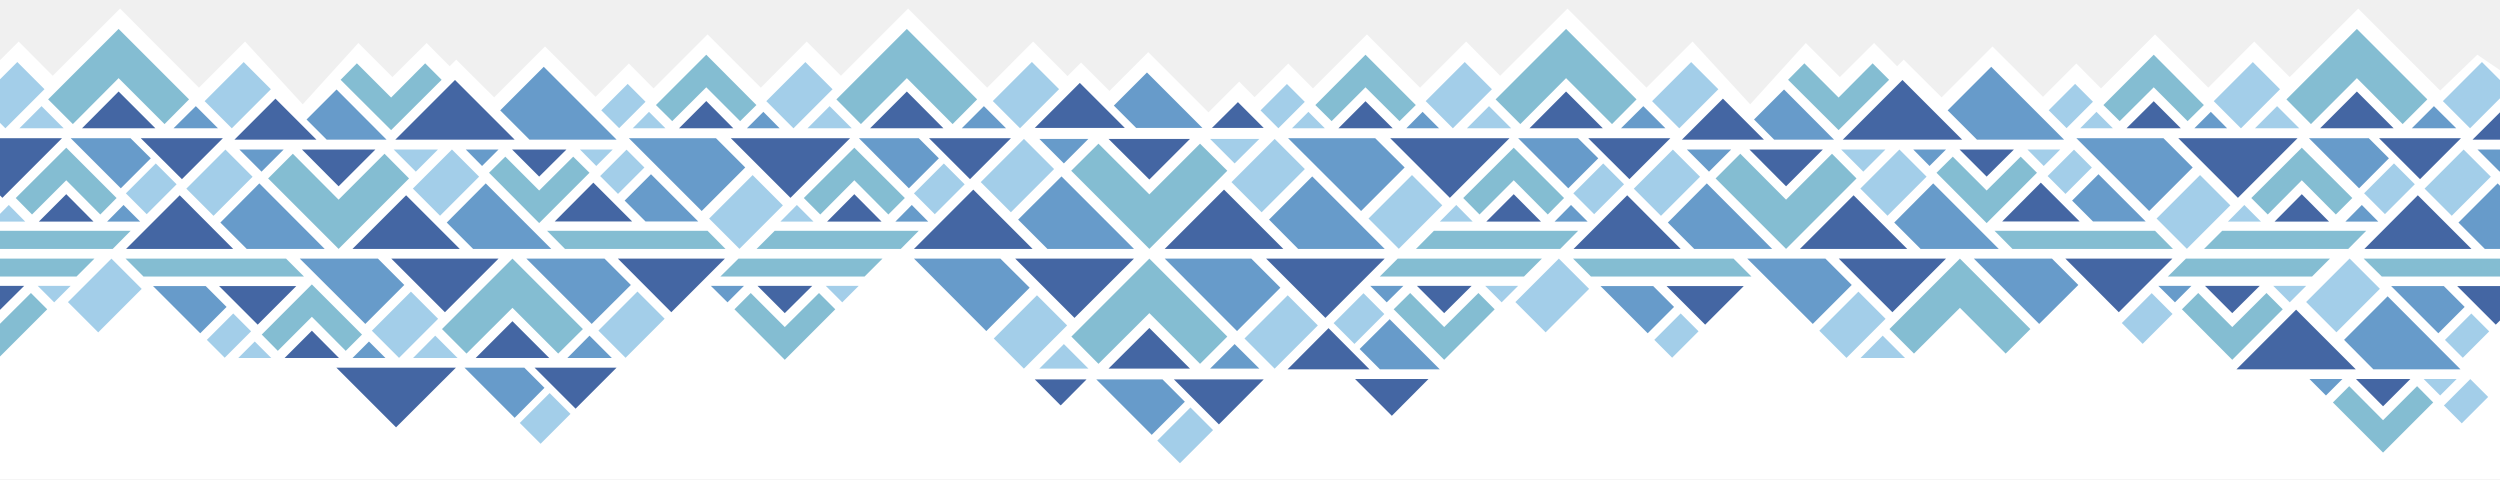
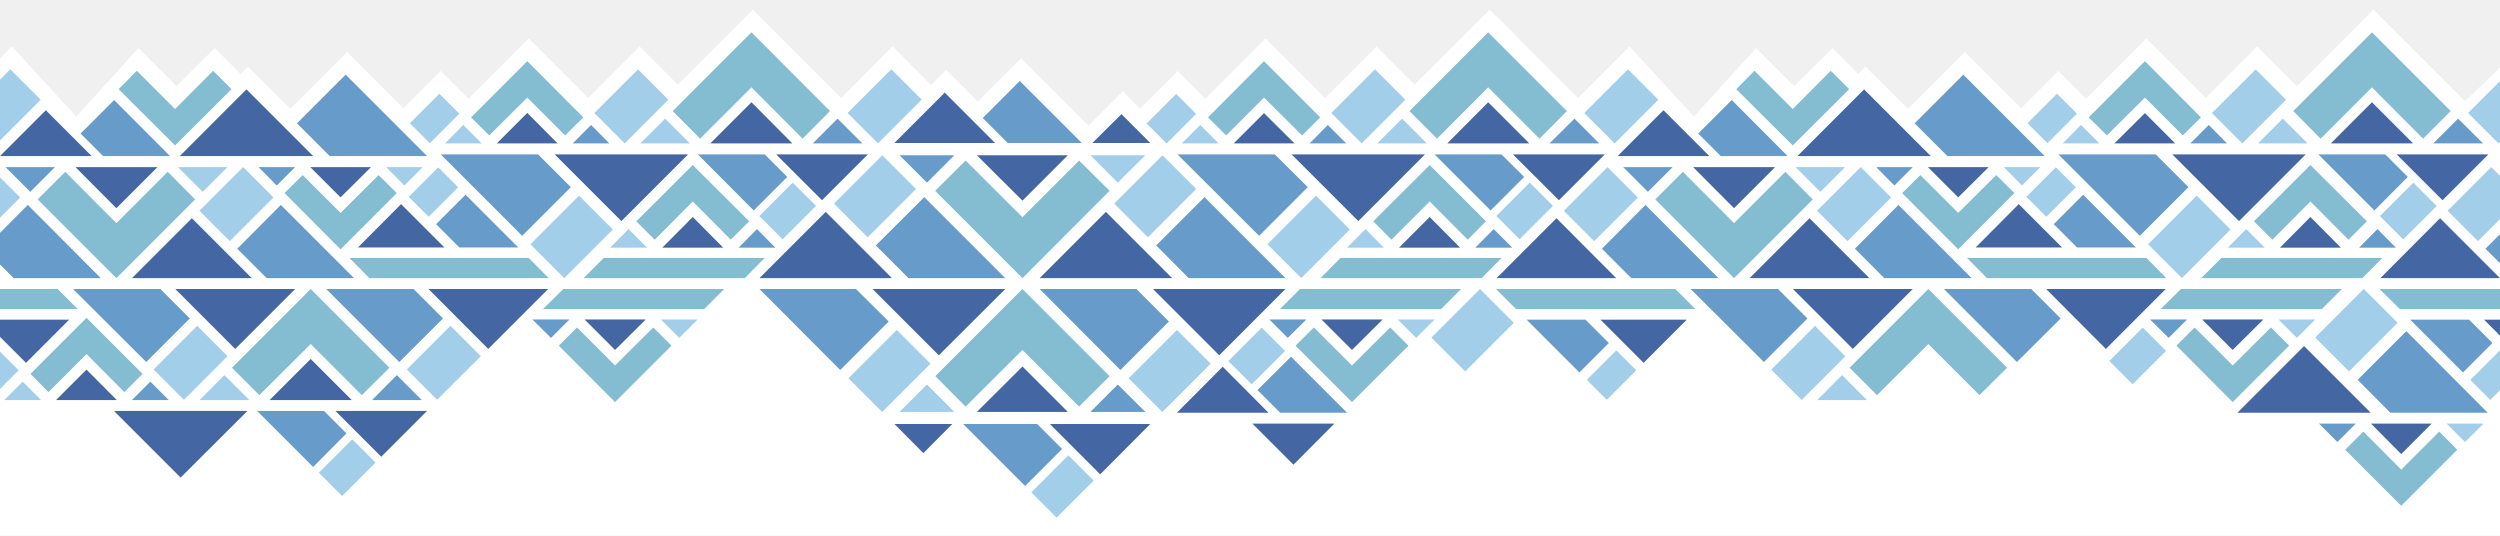
- <svg xmlns="http://www.w3.org/2000/svg" version="1.1" id="Camada_1" x="0px" y="0px" viewBox="0 0 1366 262" style="enable-background:new 0 0 1366 262;" xml:space="preserve">
+ <svg xmlns="http://www.w3.org/2000/svg" version="1.1" id="Camada_1" x="0px" y="0px" viewBox="0 0 1222.3 262" style="enable-background:new 0 0 1222.3 262;" xml:space="preserve">
  <style type="text/css">
- 	.st0{fill-rule:evenodd;clip-rule:evenodd;fill:#FFFFFF;}
- 	.st1{fill-rule:evenodd;clip-rule:evenodd;fill:#A3CEE9;}
- 	.st2{fill-rule:evenodd;clip-rule:evenodd;fill:#4466A3;}
- 	.st3{fill-rule:evenodd;clip-rule:evenodd;fill:#84BDD2;}
- 	.st4{fill-rule:evenodd;clip-rule:evenodd;fill:#679BCA;}
+ 	.st0{fill:#FFFFFF;}
+ 	.st1{fill:#A3CEE9;}
+ 	.st2{fill:#4466A3;}
+ 	.st3{fill:#84BDD2;}
+ 	.st4{fill:#679BCA;}
</style>
  <g>
    <g>
-       <polygon class="st0" points="-22.3,55.2 10.2,22.7 28.8,41.4 65.6,4.7 108.7,47.9 133.9,22.7 165.4,57 195.8,23.5 214.4,42.1     233.1,23.5 245.7,36.2 249.3,32.6 270,53.2 297.8,25.4 325.4,52.9 343.6,34.7 357.1,48.3 386.6,18.8 415.7,47.9 440.8,22.7     459.5,41.4 496.2,4.7 539.4,47.9 564.5,22.7 583.3,41.6 590.7,34.2 606.2,49.7 627.4,28.5 660.3,61.4 677.1,44.6 685.5,53.1     703.9,34.7 717.4,48.3 746.9,18.8 775.9,47.9 801.1,22.7 819.7,41.4 856.5,4.7 899.6,47.9 924.8,22.7 956.3,57 986.7,23.5     1005.3,42.1 1024,23.5 1036.6,36.2 1040.2,32.6 1060.9,53.2 1088.7,25.4 1116.3,52.9 1134.5,34.7 1148,48.3 1177.5,18.8     1206.6,47.9 1231.7,22.7 1251.1,42.1 1288.5,4.7 1333.3,49.5 1353.6,29.9 1425,78.5 1425,261.9 -36.3,261.9 -36.3,71.1   " />
+       <polygon class="st0" points="-150.4,55.2 -117.9,22.7 -99.3,41.4 -62.5,4.7 -19.4,47.9 5.8,22.7 37.3,57 67.7,23.5 86.3,42.1     105,23.5 117.6,36.2 121.2,32.6 141.9,53.2 169.7,25.4 197.3,52.9 215.5,34.7 229,48.3 258.5,18.8 287.6,47.9 312.7,22.7     331.4,41.4 368.1,4.7 411.3,47.9 436.4,22.7 455.2,41.6 462.6,34.2 478.1,49.7 499.3,28.5 532.2,61.4 549,44.6 557.4,53.1     575.8,34.7 589.3,48.3 618.8,18.8 647.8,47.9 673,22.7 691.6,41.4 728.4,4.7 771.5,47.9 796.7,22.7 828.2,57 858.6,23.5     877.2,42.1 895.9,23.5 908.5,36.2 912.1,32.6 932.8,53.2 960.6,25.4 988.2,52.9 1006.4,34.7 1019.9,48.3 1049.4,18.8 1078.5,47.9     1103.6,22.7 1123,42.1 1160.4,4.7 1205.2,49.5 1225.5,29.9 1296.9,78.5 1296.9,261.9 -164.4,261.9 -164.4,71.1   " />
    </g>
    <g id="Group_1_">
-       <polygon class="st1" points="688.1,75.9 674.6,89.3 661.2,75.9   " />
-       <rect x="676.2" y="84.3" transform="matrix(0.7071 -0.7071 0.7071 0.7071 135.123 518.052)" class="st1" width="33.4" height="23.3" />
-       <rect x="539.2" y="84.3" transform="matrix(0.7071 -0.7071 0.7071 0.7071 94.9923 421.1659)" class="st1" width="33.4" height="23.3" />
-       <polygon class="st1" points="567.9,201.4 581.3,188 594.7,201.4   " />
-       <rect x="546.3" y="169.7" transform="matrix(0.7071 -0.7071 0.7071 0.7071 36.7 451.2452)" class="st1" width="33.4" height="23.3" />
-       <rect x="683.3" y="169.7" transform="matrix(0.7071 -0.7071 0.7071 0.7071 76.8263 548.1245)" class="st1" width="33.4" height="23.3" />
-       <rect x="634.8" y="229.1" transform="matrix(0.7071 -0.7071 0.7071 0.7071 21.4779 527.6093)" class="st1" width="25.6" height="17.5" />
-       <polygon class="st2" points="628,98.1 650.2,75.9 605.7,75.9   " />
-       <polygon class="st2" points="701.2,136 668.8,103.6 636.4,136   " />
-       <polygon class="st2" points="564.2,136 531.8,103.6 499.4,136   " />
-       <polygon class="st2" points="676.4,55.8 662.2,69.9 690.5,69.9 676.9,56.3   " />
-       <polygon class="st2" points="614.6,69.9 590,45.3 565.4,69.9   " />
-       <polygon class="st2" points="628,179.2 605.7,201.4 650.2,201.4   " />
-       <polygon class="st2" points="554.7,141.3 587.1,173.7 619.6,141.3   " />
-       <polygon class="st2" points="691.8,141.3 724.2,173.7 756.6,141.3   " />
-       <polygon class="st2" points="579.6,221.5 593.7,207.3 565.4,207.3 579,221   " />
-       <polygon class="st2" points="641.4,207.3 666,231.9 690.5,207.3   " />
-       <polygon class="st3" points="585.3,93.3 628,136 670.6,93.3 655.7,78.5 628,106.2 600.2,78.5   " />
-       <polygon class="st3" points="670.6,183.9 628,141.3 585.4,183.9 600.2,198.8 628,171.1 655.7,198.8   " />
-       <polygon class="st4" points="567.9,75.9 581.3,89.3 594.7,75.9   " />
-       <polygon class="st4" points="717,96.4 693.4,120 709.3,136 756.6,136   " />
-       <polygon class="st4" points="619.6,136 580,96.4 556.3,120 572.3,136   " />
-       <polygon class="st4" points="657,69.9 626.7,39.6 608.6,57.7 620.8,69.9   " />
-       <polygon class="st4" points="688.1,201.4 674.6,188 661.2,201.4   " />
-       <polygon class="st4" points="538.9,180.9 562.6,157.2 546.6,141.3 499.4,141.3   " />
-       <polygon class="st4" points="636.4,141.3 675.9,180.9 699.6,157.2 683.7,141.3   " />
-       <polygon class="st4" points="599,207.3 629.3,237.6 647.4,219.5 635.2,207.3   " />
-       <polygon class="st3" points="894.2,54.3 855.7,15.8 817.2,54.3 830.7,67.8 855.7,42.7 880.8,67.8   " />
-       <polygon class="st3" points="773.6,57.4 746.1,29.9 718.7,57.4 727.6,66.2 746.1,47.7 764.7,66.2   " />
-       <polygon class="st3" points="783.5,126.1 862.3,126.1 852.5,136 773.7,136   " />
-       <polygon class="st3" points="854.6,108.2 827.1,80.7 799.5,108.2 808.4,117.2 827.1,98.5 845.7,117.2   " />
-       <polygon class="st3" points="937.4,97.5 975.9,136 1014.4,97.5 1001,84 975.9,109.1 950.9,84   " />
-       <polygon class="st3" points="1058.1,94.4 1085.5,121.9 1113,94.4 1104.1,85.6 1085.5,104.1 1067,85.6   " />
-       <polygon class="st3" points="1187.3,136 1099.6,136 1089.8,126.1 1177.5,126.1   " />
-       <polygon class="st3" points="977,43.6 1004.6,71.1 1032.2,43.6 1023.2,34.6 1004.6,53.3 985.9,34.6   " />
-       <polygon class="st3" points="1204.2,57.4 1176.8,29.9 1149.3,57.4 1158.2,66.2 1176.8,47.7 1195.3,66.2   " />
-       <polygon class="st3" points="1214.2,126.1 1292.9,126.1 1283.1,136 1204.3,136   " />
-       <polygon class="st3" points="1285.3,108.2 1257.7,80.7 1230.1,108.2 1239.1,117.2 1257.7,98.5 1276.3,117.2   " />
-       <polygon class="st4" points="910,70.1 897.9,58 885.7,70.1   " />
-       <polygon class="st4" points="786.3,70.1 777.3,61.1 768.4,70.1   " />
-       <polygon class="st4" points="703.8,75.5 743.7,115.3 767.5,91.5 751.4,75.5   " />
-       <polygon class="st4" points="829.5,75.5 856.9,102.9 873.3,86.5 862.2,75.5   " />
-       <polygon class="st4" points="867.5,121.1 858.4,112 849.4,121.1   " />
-       <polygon class="st4" points="921.7,81.7 933.8,93.8 945.9,81.7   " />
-       <polygon class="st4" points="1045.4,81.7 1054.3,90.7 1063.3,81.7   " />
-       <polygon class="st4" points="1092.1,136 1056.3,100.2 1035,121.6 1049.4,136   " />
-       <polygon class="st4" points="968.3,136 932.6,100.2 911.3,121.6 925.7,136   " />
-       <polygon class="st4" points="1172.4,121 1146.6,95.2 1132.2,109.6 1143.6,121   " />
-       <polygon class="st4" points="1127.8,76.3 1088,36.5 1064.2,60.3 1080.2,76.3   " />
-       <polygon class="st4" points="1002.1,76.3 974.8,48.9 958.4,65.3 969.4,76.3   " />
-       <polygon class="st4" points="1216.9,70.1 1208,61.1 1199,70.1   " />
-       <polygon class="st4" points="1134.5,75.5 1174.3,115.3 1198.1,91.5 1182.1,75.5   " />
-       <polygon class="st2" points="855.7,50 835.7,70.1 875.8,70.1   " />
-       <polygon class="st2" points="746.1,55.3 731.3,70.1 761,70.1   " />
-       <polygon class="st2" points="759.6,75.5 792.2,108.1 824.8,75.5   " />
-       <polygon class="st2" points="867.8,75.5 890.3,97.9 912.7,75.5   " />
-       <polygon class="st2" points="827.1,106.1 812.1,121.1 842,121.1   " />
-       <polygon class="st2" points="975.9,101.8 996,81.7 955.9,81.7   " />
-       <polygon class="st2" points="1085.5,96.5 1100.4,81.7 1070.7,81.7   " />
-       <polygon class="st2" points="1042.1,136 1012.8,106.7 983.5,136   " />
-       <polygon class="st2" points="918.3,136 889.1,106.7 859.8,136   " />
-       <polygon class="st2" points="1136.3,121 1115.1,99.8 1094,121   " />
-       <polygon class="st2" points="1072.1,76.3 1039.5,43.7 1006.9,76.3   " />
-       <polygon class="st2" points="963.8,76.3 941.4,53.9 919,76.3   " />
-       <polygon class="st2" points="1176.8,55.3 1161.9,70.1 1191.6,70.1   " />
-       <polygon class="st2" points="1190.2,75.5 1222.8,108.1 1255.4,75.5   " />
-       <polygon class="st2" points="1257.7,106.1 1242.8,121.1 1272.6,121.1   " />
-       <polygon class="st1" points="801.5,70.1 813.6,58 825.7,70.1   " />
-       <polygon class="st1" points="705.9,70.1 714.9,61.1 723.9,70.1   " />
-       <rect x="782" y="41.5" transform="matrix(0.7071 -0.7071 0.7071 0.7071 196.6927 578.855)" class="st1" width="30.2" height="21" />
-       <rect x="905.7" y="41.5" transform="matrix(0.7071 -0.7071 0.7071 0.7071 232.9355 666.3497)" class="st1" width="30.2" height="21" />
-       <rect x="690.6" y="51.1" transform="matrix(0.7071 -0.7071 0.7071 0.7071 164.2953 512.5124)" class="st1" width="20.4" height="13.8" />
-       <rect x="751.1" y="104.1" transform="matrix(0.7071 -0.7071 0.7071 0.7071 143.0408 576.8943)" class="st1" width="33.6" height="23.4" />
-       <rect x="862" y="95.1" transform="matrix(0.7071 -0.7071 0.7071 0.7071 182.8943 647.9202)" class="st1" width="23.1" height="16.1" />
-       <polygon class="st1" points="786.7,121.1 795.7,112 804.7,121.1   " />
-       <polygon class="st1" points="1030.2,81.7 1018.1,93.8 1006,81.7   " />
-       <polygon class="st1" points="1125.7,81.7 1116.7,90.7 1107.8,81.7   " />
-       <rect x="1019.5" y="89.3" transform="matrix(0.7071 -0.7071 0.7071 0.7071 232.4505 760.785)" class="st1" width="30.2" height="21" />
-       <rect x="895.7" y="89.3" transform="matrix(0.7071 -0.7071 0.7071 0.7071 196.2079 673.2904)" class="st1" width="30.2" height="21" />
-       <rect x="1120.7" y="87" transform="matrix(0.7071 -0.7071 0.7071 0.7071 264.848 827.1277)" class="st1" width="20.4" height="13.8" />
-       <polygon class="st1" points="1232.1,70.1 1244.2,58 1256.3,70.1   " />
-       <polygon class="st1" points="1136.6,70.1 1145.5,61.1 1154.5,70.1   " />
-       <rect x="1212.6" y="41.5" transform="matrix(0.7071 -0.7071 0.7071 0.7071 322.8223 883.3589)" class="st1" width="30.2" height="21" />
-       <rect x="1121.3" y="51.1" transform="matrix(0.7071 -0.7071 0.7071 0.7071 290.402 816.9909)" class="st1" width="20.4" height="13.8" />
-       <rect x="1181.7" y="104.1" transform="matrix(0.7071 -0.7071 0.7071 0.7071 269.1618 881.3895)" class="st1" width="33.6" height="23.4" />
-       <polygon class="st1" points="1217.3,121.1 1226.3,112 1235.4,121.1   " />
-       <polygon class="st3" points="472.4,151.1 393.6,151.1 403.5,141.3 482.2,141.3   " />
-       <polygon class="st3" points="401.3,169 428.8,196.6 456.4,169 447.5,160.1 428.8,178.7 410.2,160.1   " />
-       <polygon class="st3" points="318.5,179.8 280,141.3 241.5,179.8 254.9,193.2 280,168.2 305,193.2   " />
-       <polygon class="st3" points="197.8,182.8 170.4,155.4 143,182.8 151.8,191.7 170.4,173.1 188.9,191.7   " />
-       <polygon class="st3" points="68.6,141.3 156.3,141.3 166.1,151.1 78.4,151.1   " />
-       <polygon class="st3" points="41.8,151.1 -37,151.1 -27.2,141.3 51.6,141.3   " />
-       <polygon class="st3" points="-29.4,169 -1.8,196.6 25.8,169 16.9,160.1 -1.8,178.7 -20.4,160.1   " />
-       <polygon class="st4" points="388.4,156.2 397.5,165.2 406.5,156.2   " />
-       <polygon class="st4" points="334.3,195.6 322.1,183.4 310,195.6   " />
-       <polygon class="st4" points="210.6,195.6 201.6,186.6 192.6,195.6   " />
-       <polygon class="st4" points="163.8,141.3 199.6,177 220.9,155.7 206.5,141.3   " />
-       <polygon class="st4" points="287.6,141.3 323.3,177 344.7,155.7 330.3,141.3   " />
-       <polygon class="st4" points="83.6,156.3 109.4,182.1 123.8,167.7 112.4,156.3   " />
-       <polygon class="st4" points="253.8,200.9 281.2,228.3 297.5,211.9 286.5,200.9   " />
-       <polygon class="st2" points="428.8,171.1 443.8,156.2 413.9,156.2   " />
-       <polygon class="st2" points="280,175.5 259.9,195.6 300.1,195.6   " />
-       <polygon class="st2" points="170.4,180.7 155.5,195.6 185.2,195.6   " />
-       <polygon class="st2" points="213.8,141.3 243.1,170.6 272.4,141.3   " />
-       <polygon class="st2" points="337.6,141.3 366.8,170.6 396.1,141.3   " />
-       <polygon class="st2" points="119.7,156.3 140.8,177.4 161.9,156.3   " />
-       <polygon class="st2" points="183.8,200.9 216.4,233.5 249.1,200.9   " />
-       <polygon class="st2" points="292.1,200.9 314.5,223.3 336.9,200.9   " />
-       <polygon class="st2" points="-1.8,171.1 13.2,156.2 -16.7,156.2   " />
-       <polygon class="st1" points="469.2,156.2 460.2,165.2 451.2,156.2   " />
-       <polygon class="st1" points="225.7,195.6 237.8,183.4 250,195.6   " />
-       <polygon class="st1" points="130.2,195.6 139.2,186.6 148.2,195.6   " />
-       <rect x="206.2" y="166.9" transform="matrix(0.7071 -0.7071 0.7071 0.7071 -60.6419 208.4863)" class="st1" width="30.2" height="21" />
-       <rect x="330" y="166.9" transform="matrix(0.7071 -0.7071 0.7071 0.7071 -24.4016 295.978)" class="st1" width="30.2" height="21" />
-       <rect x="114.9" y="176.5" transform="matrix(0.7071 -0.7071 0.7071 0.7071 -93.0395 142.1432)" class="st1" width="20.4" height="13.8" />
-       <rect x="286.3" y="220.6" transform="matrix(0.7071 -0.7071 0.7071 0.7071 -74.43 277.559)" class="st1" width="23.1" height="16.1" />
-       <rect x="40.5" y="149.7" transform="matrix(0.7071 -0.7071 0.7071 0.7071 -97.3724 87.8497)" class="st1" width="33.6" height="23.4" />
-       <polygon class="st1" points="38.6,156.2 29.6,165.2 20.6,156.2   " />
-       <polygon class="st3" points="1263.3,151.1 1184.5,151.1 1194.4,141.3 1273.1,141.3   " />
-       <polygon class="st3" points="1192.2,169 1219.7,196.6 1247.3,169 1238.4,160.1 1219.7,178.7 1201.1,160.1   " />
-       <polygon class="st3" points="1109.4,179.8 1070.9,141.3 1032.4,179.8 1045.8,193.2 1070.9,168.2 1095.9,193.2   " />
-       <polygon class="st3" points="859.5,141.3 947.2,141.3 957,151.1 869.3,151.1   " />
-       <polygon class="st3" points="832.7,151.1 753.9,151.1 763.7,141.3 842.5,141.3   " />
-       <polygon class="st3" points="761.5,169 789.1,196.6 816.7,169 807.8,160.1 789.1,178.7 770.5,160.1   " />
-       <polygon class="st4" points="1179.3,156.2 1188.4,165.2 1197.4,156.2   " />
-       <polygon class="st4" points="954.7,141.3 990.5,177 1011.8,155.7 997.4,141.3   " />
-       <polygon class="st4" points="1078.5,141.3 1114.2,177 1135.6,155.7 1121.2,141.3   " />
-       <polygon class="st4" points="874.5,156.3 900.3,182.1 914.7,167.7 903.3,156.3   " />
-       <polygon class="st4" points="786.7,201.8 759.3,174.4 742.9,190.7 754,201.8   " />
-       <polygon class="st4" points="748.7,156.2 757.7,165.2 766.8,156.2   " />
-       <polygon class="st2" points="1287.2,201.8 1254.6,169.2 1222,201.8   " />
-       <polygon class="st2" points="1219.7,171.1 1234.7,156.2 1204.8,156.2   " />
-       <polygon class="st2" points="1004.7,141.3 1034,170.6 1063.3,141.3   " />
-       <polygon class="st2" points="1128.5,141.3 1157.7,170.6 1187,141.3   " />
-       <polygon class="st2" points="910.6,156.3 931.7,177.4 952.8,156.3   " />
-       <polygon class="st2" points="760.5,227.2 780.5,207.1 740.4,207.1   " />
-       <polygon class="st2" points="748.3,201.8 725.9,179.3 703.5,201.8   " />
-       <polygon class="st2" points="789.1,171.1 804.1,156.2 774.2,156.2   " />
-       <rect x="1161.7" y="166" transform="matrix(0.7071 -0.7071 0.7071 0.7071 220.5332 880.563)" class="st1" width="23.1" height="16.1" />
-       <polygon class="st1" points="1260.1,156.2 1251.1,165.2 1242.1,156.2   " />
-       <polygon class="st1" points="1016.6,195.6 1028.7,183.4 1040.9,195.6   " />
-       <rect x="997.1" y="166.9" transform="matrix(0.7071 -0.7071 0.7071 0.7071 171.0065 767.7371)" class="st1" width="30.2" height="21" />
-       <rect x="905.8" y="176.5" transform="matrix(0.7071 -0.7071 0.7071 0.7071 138.6028 701.385)" class="st1" width="20.4" height="13.8" />
-       <rect x="831.4" y="149.7" transform="matrix(0.7071 -0.7071 0.7071 0.7071 134.2563 647.0809)" class="st1" width="33.6" height="23.4" />
-       <polygon class="st3" points="1326.3,54.3 1287.8,15.8 1249.3,54.3 1262.7,67.8 1287.8,42.7 1312.8,67.8   " />
-       <polygon class="st4" points="1342.1,70.1 1329.9,58 1317.8,70.1   " />
-       <polygon class="st4" points="1261.6,75.5 1289,102.9 1305.3,86.5 1294.3,75.5   " />
-       <polygon class="st4" points="1299.5,121.1 1290.5,112 1281.5,121.1   " />
-       <polygon class="st4" points="1353.7,81.7 1365.8,93.8 1378,81.7   " />
-       <polygon class="st4" points="1400.4,136 1364.7,100.2 1343.3,121.6 1357.7,136   " />
-       <polygon class="st2" points="1287.8,50 1267.7,70.1 1307.9,70.1   " />
-       <polygon class="st2" points="1299.9,75.5 1322.3,97.9 1344.7,75.5   " />
-       <polygon class="st2" points="1350.4,136 1321.1,106.7 1291.9,136   " />
-       <polygon class="st2" points="1395.9,76.3 1373.5,53.9 1351,76.3   " />
-       <rect x="1337.8" y="41.5" transform="matrix(0.7071 -0.7071 0.7071 0.7071 359.4825 971.8594)" class="st1" width="30.2" height="21" />
-       <rect x="1294.1" y="95.1" transform="matrix(0.7071 -0.7071 0.7071 0.7071 309.4338 953.4225)" class="st1" width="23.1" height="16.1" />
-       <rect x="1327.8" y="89.3" transform="matrix(0.7071 -0.7071 0.7071 0.7071 322.7525 978.7977)" class="st1" width="30.2" height="21" />
-       <polygon class="st3" points="1291.5,141.3 1379.2,141.3 1389.1,151.1 1301.4,151.1   " />
-       <polygon class="st3" points="1274.7,219.9 1302.1,247.3 1329.5,219.9 1320.7,211 1302.1,229.6 1283.6,211   " />
-       <polygon class="st4" points="1306.5,156.3 1332.3,182.1 1346.7,167.7 1335.3,156.3   " />
-       <polygon class="st4" points="1261.9,207.1 1270.9,216.1 1279.9,207.1   " />
-       <polygon class="st4" points="1344.4,201.8 1304.6,161.9 1280.8,185.7 1296.8,201.8   " />
-       <polygon class="st2" points="1342.6,156.3 1363.7,177.4 1384.8,156.3   " />
-       <polygon class="st2" points="1302.1,222 1317,207.1 1287.3,207.1   " />
-       <rect x="1337.8" y="176.5" transform="matrix(0.7071 -0.7071 0.7071 0.7071 265.1449 1006.89)" class="st1" width="20.4" height="13.8" />
-       <polygon class="st1" points="1342.3,207.1 1333.3,216.1 1324.3,207.1   " />
-       <rect x="1337.3" y="212.4" transform="matrix(0.7071 -0.7071 0.7071 0.7071 239.549 1016.974)" class="st1" width="20.4" height="13.8" />
-       <rect x="1263.5" y="149.7" transform="matrix(0.7071 -0.7071 0.7071 0.7071 260.7913 952.5787)" class="st1" width="33.6" height="23.4" />
-       <rect x="731" y="166" transform="matrix(0.7071 -0.7071 0.7071 0.7071 94.4073 576.0603)" class="st1" width="23.1" height="16.1" />
-       <polygon class="st1" points="829.5,156.2 820.5,165.2 811.5,156.2   " />
-       <polygon class="st3" points="103.3,54.3 64.8,15.8 26.3,54.3 39.8,67.8 64.8,42.7 89.9,67.8   " />
-       <polygon class="st3" points="-7.4,126.1 71.4,126.1 61.6,136 -17.2,136   " />
-       <polygon class="st3" points="63.7,108.2 36.2,80.7 8.6,108.2 17.5,117.2 36.2,98.5 54.8,117.2   " />
-       <polygon class="st3" points="146.5,97.5 185,136 223.5,97.5 210.1,84 185,109.1 160,84   " />
-       <polygon class="st3" points="267.2,94.4 294.6,121.9 322.1,94.4 313.2,85.6 294.6,104.1 276.1,85.6   " />
-       <polygon class="st3" points="396.4,136 308.7,136 298.9,126.1 386.6,126.1   " />
-       <polygon class="st3" points="186.1,43.6 213.7,71.1 241.3,43.6 232.3,34.6 213.7,53.3 195,34.6   " />
-       <polygon class="st3" points="533.9,54.3 495.5,15.8 457,54.3 470.4,67.8 495.5,42.7 520.5,67.8   " />
-       <polygon class="st3" points="413.3,57.4 385.9,29.9 358.4,57.4 367.3,66.2 385.9,47.7 404.4,66.2   " />
-       <polygon class="st3" points="423.3,126.1 502,126.1 492.2,136 413.4,136   " />
-       <polygon class="st3" points="494.4,108.2 466.8,80.7 439.2,108.2 448.2,117.2 466.8,98.5 485.4,117.2   " />
-       <polygon class="st4" points="119.1,70.1 107,58 94.8,70.1   " />
-       <polygon class="st4" points="38.6,75.5 66,102.9 82.4,86.5 71.3,75.5   " />
-       <polygon class="st4" points="76.6,121.1 67.5,112 58.5,121.1   " />
-       <polygon class="st4" points="130.8,81.7 142.9,93.8 155,81.7   " />
-       <polygon class="st4" points="254.5,81.7 263.4,90.7 272.4,81.7   " />
-       <polygon class="st4" points="301.2,136 265.4,100.2 244.1,121.6 258.5,136   " />
-       <polygon class="st4" points="177.4,136 141.7,100.2 120.4,121.6 134.8,136   " />
-       <polygon class="st4" points="381.5,121 355.7,95.2 341.3,109.6 352.7,121   " />
-       <polygon class="st4" points="336.9,76.3 297.1,36.5 273.3,60.3 289.3,76.3   " />
-       <polygon class="st4" points="211.2,76.3 183.9,48.9 167.5,65.3 178.5,76.3   " />
-       <polygon class="st4" points="549.7,70.1 537.6,58 525.5,70.1   " />
-       <polygon class="st4" points="426,70.1 417.1,61.1 408.1,70.1   " />
-       <polygon class="st4" points="343.6,75.5 383.4,115.3 407.2,91.5 391.2,75.5   " />
-       <polygon class="st4" points="469.3,75.5 496.6,102.9 513,86.5 502,75.5   " />
-       <polygon class="st4" points="507.2,121.1 498.2,112 489.2,121.1   " />
-       <polygon class="st2" points="64.8,50 44.8,70.1 84.9,70.1   " />
-       <polygon class="st2" points="-31.3,75.5 1.3,108.1 33.9,75.5   " />
-       <polygon class="st2" points="76.9,75.5 99.4,97.9 121.8,75.5   " />
-       <polygon class="st2" points="36.2,106.1 21.2,121.1 51.1,121.1   " />
-       <polygon class="st2" points="185,101.8 205.1,81.7 165,81.7   " />
-       <polygon class="st2" points="294.6,96.5 309.5,81.7 279.8,81.7   " />
-       <polygon class="st2" points="251.2,136 221.9,106.7 192.6,136   " />
-       <polygon class="st2" points="127.4,136 98.2,106.7 68.9,136   " />
-       <polygon class="st2" points="345.4,121 324.2,99.8 303.1,121   " />
-       <polygon class="st2" points="281.2,76.3 248.6,43.7 216,76.3   " />
-       <polygon class="st2" points="172.9,76.3 150.5,53.9 128.1,76.3   " />
-       <polygon class="st2" points="495.5,50 475.4,70.1 515.5,70.1   " />
-       <polygon class="st2" points="385.9,55.2 371,70.1 400.7,70.1   " />
-       <polygon class="st2" points="399.3,75.5 431.9,108.1 464.5,75.5   " />
-       <polygon class="st2" points="507.6,75.5 530,97.9 552.4,75.5   " />
-       <polygon class="st2" points="466.8,106.1 451.9,121.1 481.7,121.1   " />
-       <polygon class="st1" points="10.6,70.1 22.7,58 34.8,70.1   " />
-       <rect x="-8.9" y="41.5" transform="matrix(0.7071 -0.7071 0.7071 0.7071 -34.9563 19.6047)" class="st1" width="30.2" height="21" />
-       <rect x="114.8" y="41.5" transform="matrix(0.7071 -0.7071 0.7071 0.7071 1.2844 107.0964)" class="st1" width="30.2" height="21" />
-       <rect x="71.1" y="95.1" transform="matrix(0.7071 -0.7071 0.7071 0.7071 -48.7428 88.6801)" class="st1" width="23.1" height="16.1" />
-       <polygon class="st1" points="-4.2,121.1 4.8,112 13.8,121.1   " />
-       <polygon class="st1" points="239.3,81.7 227.2,93.8 215.1,81.7   " />
-       <polygon class="st1" points="334.8,81.7 325.8,90.7 316.9,81.7   " />
-       <rect x="228.6" y="89.3" transform="matrix(0.7071 -0.7071 0.7071 0.7071 0.801 201.5327)" class="st1" width="30.2" height="21" />
-       <rect x="104.8" y="89.3" transform="matrix(0.7071 -0.7071 0.7071 0.7071 -35.4387 114.0415)" class="st1" width="30.2" height="21" />
-       <rect x="329.8" y="87" transform="matrix(0.7071 -0.7071 0.7071 0.7071 33.2002 267.8788)" class="st1" width="20.4" height="13.8" />
-       <polygon class="st1" points="441.2,70.1 453.3,58 465.4,70.1   " />
-       <polygon class="st1" points="345.7,70.1 354.6,61.1 363.6,70.1   " />
-       <rect x="421.7" y="41.5" transform="matrix(0.7071 -0.7071 0.7071 0.7071 91.1741 324.1088)" class="st1" width="30.2" height="21" />
-       <rect x="545.5" y="41.5" transform="matrix(0.7071 -0.7071 0.7071 0.7071 127.4068 411.5916)" class="st1" width="30.2" height="21" />
-       <rect x="330.4" y="51.1" transform="matrix(0.7071 -0.7071 0.7071 0.7071 58.7704 257.7575)" class="st1" width="20.4" height="13.8" />
-       <rect x="390.8" y="104.1" transform="matrix(0.7071 -0.7071 0.7071 0.7071 37.5291 322.155)" class="st1" width="33.6" height="23.4" />
-       <rect x="501.7" y="95.1" transform="matrix(0.7071 -0.7071 0.7071 0.7071 77.379 393.1765)" class="st1" width="23.1" height="16.1" />
-       <polygon class="st1" points="426.4,121.1 435.4,112 444.5,121.1   " />
+       <polygon class="st1" points="560,75.9 546.5,89.3 533.1,75.9   " />
+       <rect x="548.1" y="84.3" transform="matrix(0.7071 -0.7071 0.7071 0.7071 97.5857 427.4899)" class="st1" width="33.4" height="23.3" />
+       <rect x="411.1" y="84.3" transform="matrix(0.7071 -0.7071 0.7071 0.7071 57.4678 330.61)" class="st1" width="33.4" height="23.3" />
+       <polygon class="st1" points="439.8,201.4 453.2,188 466.6,201.4   " />
+       <rect x="418.2" y="169.7" transform="matrix(0.7071 -0.7071 0.7071 0.7071 -0.8674 360.667)" class="st1" width="33.4" height="23.3" />
+       <rect x="555.2" y="169.7" transform="matrix(0.7071 -0.7071 0.7071 0.7071 39.254 457.5418)" class="st1" width="33.4" height="23.3" />
+       <rect x="506.7" y="229.1" transform="matrix(0.7071 -0.7071 0.7071 0.7071 -16.0511 436.9995)" class="st1" width="25.6" height="17.5" />
+       <polygon class="st2" points="499.9,98.1 522.1,75.9 477.6,75.9   " />
+       <polygon class="st2" points="573.1,136 540.7,103.6 508.3,136   " />
+       <polygon class="st2" points="436.1,136 403.7,103.6 371.3,136   " />
+       <polygon class="st2" points="548.3,55.8 534.1,69.9 562.4,69.9 548.8,56.3   " />
+       <polygon class="st2" points="486.5,69.9 461.9,45.3 437.3,69.9   " />
+       <polygon class="st2" points="499.9,179.2 477.6,201.4 522.1,201.4   " />
+       <polygon class="st2" points="426.6,141.3 459,173.7 491.5,141.3   " />
+       <polygon class="st2" points="563.7,141.3 596.1,173.7 628.5,141.3   " />
+       <polygon class="st2" points="451.5,221.5 465.6,207.3 437.3,207.3 450.9,221   " />
+       <polygon class="st2" points="513.3,207.3 537.9,231.9 562.4,207.3   " />
+       <polygon class="st3" points="457.2,93.3 499.9,136 542.5,93.3 527.6,78.5 499.9,106.2 472.1,78.5   " />
+       <polygon class="st3" points="542.5,183.9 499.9,141.3 457.3,183.9 472.1,198.8 499.9,171.1 527.6,198.8   " />
+       <polygon class="st4" points="439.8,75.9 453.2,89.3 466.6,75.9   " />
+       <polygon class="st4" points="588.9,96.4 565.3,120 581.2,136 628.5,136   " />
+       <polygon class="st4" points="491.5,136 451.9,96.4 428.2,120 444.2,136   " />
+       <polygon class="st4" points="528.9,69.9 498.6,39.6 480.5,57.7 492.7,69.9   " />
+       <polygon class="st4" points="560,201.4 546.5,188 533.1,201.4   " />
+       <polygon class="st4" points="410.8,180.9 434.5,157.2 418.5,141.3 371.3,141.3   " />
+       <polygon class="st4" points="508.3,141.3 547.8,180.9 571.5,157.2 555.6,141.3   " />
+       <polygon class="st4" points="470.9,207.3 501.2,237.6 519.3,219.5 507.1,207.3   " />
+       <polygon class="st3" points="766.1,54.3 727.6,15.8 689.1,54.3 702.6,67.8 727.6,42.7 752.7,67.8   " />
+       <polygon class="st3" points="645.5,57.4 618,29.9 590.6,57.4 599.5,66.2 618,47.7 636.6,66.2   " />
+       <polygon class="st3" points="655.4,126.1 734.2,126.1 724.4,136 645.6,136   " />
+       <polygon class="st3" points="726.5,108.2 699,80.7 671.4,108.2 680.3,117.2 699,98.5 717.6,117.2   " />
+       <polygon class="st3" points="809.3,97.5 847.8,136 886.3,97.5 872.9,84 847.8,109.1 822.8,84   " />
+       <polygon class="st3" points="930,94.4 957.4,121.9 984.9,94.4 976,85.6 957.4,104.1 938.9,85.6   " />
+       <polygon class="st3" points="1059.2,136 971.5,136 961.7,126.1 1049.4,126.1   " />
+       <polygon class="st3" points="848.9,43.6 876.5,71.1 904.1,43.6 895.1,34.6 876.5,53.3 857.8,34.6   " />
+       <polygon class="st3" points="1076.1,57.4 1048.7,29.9 1021.2,57.4 1030.1,66.2 1048.7,47.7 1067.2,66.2   " />
+       <polygon class="st3" points="1086.1,126.1 1164.8,126.1 1155,136 1076.2,136   " />
+       <polygon class="st3" points="1157.2,108.2 1129.6,80.7 1102,108.2 1111,117.2 1129.6,98.5 1148.2,117.2   " />
+       <polygon class="st4" points="781.9,70.1 769.8,58 757.6,70.1   " />
+       <polygon class="st4" points="658.2,70.1 649.2,61.1 640.3,70.1   " />
+       <polygon class="st4" points="575.7,75.5 615.6,115.3 639.4,91.5 623.3,75.5   " />
+       <polygon class="st4" points="701.4,75.5 728.8,102.9 745.2,86.5 734.1,75.5   " />
+       <polygon class="st4" points="739.4,121.1 730.3,112 721.3,121.1   " />
+       <polygon class="st4" points="793.6,81.7 805.7,93.8 817.8,81.7   " />
+       <polygon class="st4" points="917.3,81.7 926.2,90.7 935.2,81.7   " />
+       <polygon class="st4" points="964,136 928.2,100.2 906.9,121.6 921.3,136   " />
+       <polygon class="st4" points="840.2,136 804.5,100.2 783.2,121.6 797.6,136   " />
+       <polygon class="st4" points="1044.3,121 1018.5,95.2 1004.1,109.6 1015.5,121   " />
+       <polygon class="st4" points="999.7,76.3 959.9,36.5 936.1,60.3 952.1,76.3   " />
+       <polygon class="st4" points="874,76.3 846.7,48.9 830.3,65.3 841.3,76.3   " />
+       <polygon class="st4" points="1088.8,70.1 1079.9,61.1 1070.9,70.1   " />
+       <polygon class="st4" points="1006.4,75.5 1046.2,115.3 1070,91.5 1054,75.5   " />
+       <polygon class="st2" points="727.6,50 707.6,70.1 747.7,70.1   " />
+       <polygon class="st2" points="618,55.3 603.2,70.1 632.9,70.1   " />
+       <polygon class="st2" points="631.5,75.5 664.1,108.1 696.7,75.5   " />
+       <polygon class="st2" points="739.7,75.5 762.2,97.9 784.6,75.5   " />
+       <polygon class="st2" points="699,106.1 684,121.1 713.9,121.1   " />
+       <polygon class="st2" points="847.8,101.8 867.9,81.7 827.8,81.7   " />
+       <polygon class="st2" points="957.4,96.5 972.3,81.7 942.6,81.7   " />
+       <polygon class="st2" points="914,136 884.7,106.7 855.4,136   " />
+       <polygon class="st2" points="790.2,136 761,106.7 731.7,136   " />
+       <polygon class="st2" points="1008.2,121 987,99.8 965.9,121   " />
+       <polygon class="st2" points="944,76.3 911.4,43.7 878.8,76.3   " />
+       <polygon class="st2" points="835.7,76.3 813.3,53.9 790.9,76.3   " />
+       <polygon class="st2" points="1048.7,55.3 1033.8,70.1 1063.5,70.1   " />
+       <polygon class="st2" points="1062.1,75.5 1094.7,108.1 1127.3,75.5   " />
+       <polygon class="st2" points="1129.6,106.1 1114.7,121.1 1144.5,121.1   " />
+       <polygon class="st1" points="673.4,70.1 685.5,58 697.6,70.1   " />
+       <polygon class="st1" points="577.8,70.1 586.8,61.1 595.8,70.1   " />
+       <rect x="653.9" y="41.5" transform="matrix(0.7071 -0.7071 0.7071 0.7071 159.1771 488.2772)" class="st1" width="30.2" height="21" />
+       <rect x="777.6" y="41.5" transform="matrix(0.7071 -0.7071 0.7071 0.7071 195.3926 575.7619)" class="st1" width="30.2" height="21" />
+       <rect x="562.5" y="51.1" transform="matrix(0.7071 -0.7071 0.7071 0.7071 126.7484 421.9747)" class="st1" width="20.4" height="13.8" />
+       <rect x="623" y="104.1" transform="matrix(0.7071 -0.7071 0.7071 0.7071 105.5155 486.3259)" class="st1" width="33.6" height="23.4" />
+       <rect x="733.9" y="95.1" transform="matrix(0.7071 -0.7071 0.7071 0.7071 145.3756 557.3087)" class="st1" width="23.1" height="16.1" />
+       <polygon class="st1" points="658.6,121.1 667.6,112 676.6,121.1   " />
+       <polygon class="st1" points="902.1,81.7 890,93.8 877.9,81.7   " />
+       <polygon class="st1" points="997.6,81.7 988.6,90.7 979.7,81.7   " />
+       <rect x="891.4" y="89.3" transform="matrix(0.7071 -0.7071 0.7071 0.7071 194.9425 670.2087)" class="st1" width="30.2" height="21" />
+       <rect x="767.6" y="89.3" transform="matrix(0.7071 -0.7071 0.7071 0.7071 158.6563 582.6949)" class="st1" width="30.2" height="21" />
+       <rect x="992.6" y="87" transform="matrix(0.7071 -0.7071 0.7071 0.7071 227.3419 736.582)" class="st1" width="20.4" height="13.8" />
+       <polygon class="st1" points="1104,70.1 1116.1,58 1128.2,70.1   " />
+       <polygon class="st1" points="1008.5,70.1 1017.4,61.1 1026.4,70.1   " />
+       <rect x="1084.5" y="41.5" transform="matrix(0.7071 -0.7071 0.7071 0.7071 285.2801 792.77)" class="st1" width="30.2" height="21" />
+       <rect x="993.2" y="51" transform="matrix(0.7071 -0.7071 0.7071 0.7071 252.9334 726.4733)" class="st1" width="20.4" height="13.8" />
+       <rect x="1053.6" y="104.1" transform="matrix(0.7071 -0.7071 0.7071 0.7071 231.6221 790.8101)" class="st1" width="33.6" height="23.4" />
+       <polygon class="st1" points="1089.2,121.1 1098.2,112 1107.3,121.1   " />
+       <polygon class="st3" points="344.3,151.1 265.5,151.1 275.4,141.3 354.1,141.3   " />
+       <polygon class="st3" points="273.2,169 300.7,196.6 328.3,169 319.4,160.1 300.7,178.7 282.1,160.1   " />
+       <polygon class="st3" points="190.4,179.8 151.9,141.3 113.4,179.8 126.8,193.2 151.9,168.2 176.9,193.2   " />
+       <polygon class="st3" points="69.7,182.8 42.3,155.4 14.9,182.8 23.7,191.7 42.3,173.1 60.8,191.7   " />
+       <polygon class="st3" points="-59.5,141.3 28.2,141.3 38,151.1 -49.7,151.1   " />
+       <polygon class="st3" points="-86.3,151.1 -165.1,151.1 -155.3,141.3 -76.5,141.3   " />
+       <polygon class="st3" points="-157.5,169 -129.9,196.6 -102.3,169 -111.2,160.1 -129.9,178.7 -148.5,160.1   " />
+       <polygon class="st4" points="260.3,156.2 269.4,165.2 278.4,156.2   " />
+       <polygon class="st4" points="206.2,195.6 194,183.4 181.9,195.6   " />
+       <polygon class="st4" points="82.5,195.6 73.5,186.6 64.5,195.6   " />
+       <polygon class="st4" points="35.7,141.3 71.5,177 92.8,155.7 78.4,141.3   " />
+       <polygon class="st4" points="159.5,141.3 195.2,177 216.6,155.7 202.2,141.3   " />
+       <polygon class="st4" points="-44.5,156.3 -18.7,182.1 -4.3,167.7 -15.7,156.3   " />
+       <polygon class="st4" points="125.7,200.9 153.1,228.3 169.4,211.9 158.4,200.9   " />
+       <polygon class="st2" points="300.7,171.1 315.7,156.2 285.8,156.2   " />
+       <polygon class="st2" points="151.9,175.5 131.8,195.6 172,195.6   " />
+       <polygon class="st2" points="42.3,180.7 27.4,195.6 57.1,195.6   " />
+       <polygon class="st2" points="85.7,141.3 115,170.6 144.3,141.3   " />
+       <polygon class="st2" points="209.5,141.3 238.7,170.6 268,141.3   " />
+       <polygon class="st2" points="-8.4,156.3 12.7,177.4 33.8,156.3   " />
+       <polygon class="st2" points="55.7,200.9 88.3,233.5 121,200.9   " />
+       <polygon class="st2" points="164,200.9 186.4,223.3 208.8,200.9   " />
+       <polygon class="st2" points="-129.9,171.1 -114.9,156.2 -144.8,156.2   " />
+       <polygon class="st1" points="341.1,156.2 332.1,165.2 323.1,156.2   " />
+       <polygon class="st1" points="97.6,195.6 109.7,183.4 121.9,195.6   " />
+       <polygon class="st1" points="2.1,195.6 11.1,186.6 20.1,195.6   " />
+       <rect x="78.1" y="166.9" transform="matrix(0.7071 -0.7071 0.7071 0.7071 -98.1808 117.8597)" class="st1" width="30.2" height="21" />
+       <rect x="201.9" y="166.9" transform="matrix(0.7071 -0.7071 0.7071 0.7071 -61.8933 205.371)" class="st1" width="30.2" height="21" />
+       <rect x="-13.2" y="176.5" transform="matrix(0.7071 -0.7071 0.7071 0.7071 -130.5386 51.5863)" class="st1" width="20.4" height="13.8" />
+       <rect x="158.2" y="220.6" transform="matrix(0.7071 -0.7071 0.7071 0.7071 -111.9432 187.0006)" class="st1" width="23.1" height="16.1" />
+       <rect x="-87.6" y="149.8" transform="matrix(0.7071 -0.7071 0.7071 0.7071 -134.9141 -2.7939)" class="st1" width="33.6" height="23.4" />
+       <polygon class="st1" points="-89.5,156.2 -98.5,165.2 -107.5,156.2   " />
+       <polygon class="st3" points="1135.2,151.1 1056.4,151.1 1066.3,141.3 1145,141.3   " />
+       <polygon class="st3" points="1064.1,169 1091.6,196.6 1119.2,169 1110.3,160.1 1091.6,178.7 1073,160.1   " />
+       <polygon class="st3" points="981.3,179.8 942.8,141.3 904.3,179.8 917.7,193.2 942.8,168.2 967.8,193.2   " />
+       <polygon class="st3" points="731.4,141.3 819.1,141.3 828.9,151.1 741.2,151.1   " />
+       <polygon class="st3" points="704.6,151.1 625.8,151.1 635.6,141.3 714.4,141.3   " />
+       <polygon class="st3" points="633.4,169 661,196.6 688.6,169 679.7,160.1 661,178.7 642.4,160.1   " />
+       <polygon class="st4" points="1051.2,156.2 1060.3,165.2 1069.3,156.2   " />
+       <polygon class="st4" points="826.6,141.3 862.4,177 883.7,155.7 869.3,141.3   " />
+       <polygon class="st4" points="950.4,141.3 986.1,177 1007.5,155.7 993.1,141.3   " />
+       <polygon class="st4" points="746.4,156.3 772.2,182.1 786.6,167.7 775.2,156.3   " />
+       <polygon class="st4" points="658.6,201.8 631.2,174.4 614.8,190.7 625.9,201.8   " />
+       <polygon class="st4" points="620.6,156.2 629.6,165.2 638.7,156.2   " />
+       <polygon class="st2" points="1159.1,201.8 1126.5,169.2 1093.9,201.8   " />
+       <polygon class="st2" points="1091.6,171.1 1106.6,156.2 1076.7,156.2   " />
+       <polygon class="st2" points="876.6,141.3 905.9,170.6 935.2,141.3   " />
+       <polygon class="st2" points="1000.4,141.3 1029.6,170.6 1058.9,141.3   " />
+       <polygon class="st2" points="782.5,156.3 803.6,177.4 824.7,156.3   " />
+       <polygon class="st2" points="632.4,227.2 652.4,207.1 612.3,207.1   " />
+       <polygon class="st2" points="620.2,201.8 597.8,179.3 575.4,201.8   " />
+       <polygon class="st2" points="661,171.1 676,156.2 646.1,156.2   " />
+       <rect x="1033.6" y="166" transform="matrix(0.7071 -0.7071 0.7071 0.7071 183.0484 789.9755)" class="st1" width="23.1" height="16.1" />
+       <polygon class="st1" points="1132,156.2 1123,165.2 1114,156.2   " />
+       <polygon class="st1" points="888.5,195.6 900.6,183.4 912.8,195.6   " />
+       <rect x="869" y="167" transform="matrix(0.7071 -0.7071 0.7071 0.7071 133.4627 677.1077)" class="st1" width="30.2" height="21" />
+       <rect x="777.7" y="176.5" transform="matrix(0.7071 -0.7071 0.7071 0.7071 101.1096 610.8273)" class="st1" width="20.4" height="13.8" />
+       <rect x="703.2" y="149.7" transform="matrix(0.7071 -0.7071 0.7071 0.7071 96.7376 556.4343)" class="st1" width="33.6" height="23.4" />
+       <polygon class="st3" points="1198.2,54.3 1159.7,15.8 1121.2,54.3 1134.6,67.8 1159.7,42.7 1184.7,67.8   " />
+       <polygon class="st4" points="1214,70.1 1201.8,58 1189.7,70.1   " />
+       <polygon class="st4" points="1133.5,75.5 1160.9,102.9 1177.2,86.5 1166.2,75.5   " />
+       <polygon class="st4" points="1171.4,121.1 1162.4,112 1153.4,121.1   " />
+       <polygon class="st4" points="1225.6,81.7 1237.7,93.8 1249.9,81.7   " />
+       <polygon class="st4" points="1272.3,136 1236.6,100.2 1215.2,121.6 1229.6,136   " />
+       <polygon class="st2" points="1159.7,50 1139.6,70.1 1179.8,70.1   " />
+       <polygon class="st2" points="1171.8,75.5 1194.2,97.9 1216.6,75.5   " />
+       <polygon class="st2" points="1222.3,136 1193,106.7 1163.8,136   " />
+       <polygon class="st2" points="1267.8,76.3 1245.4,53.9 1222.9,76.3   " />
+       <rect x="1209.7" y="41.5" transform="matrix(0.7071 -0.7071 0.7071 0.7071 321.9673 881.2838)" class="st1" width="30.2" height="21" />
+       <rect x="1165.9" y="95.1" transform="matrix(0.7071 -0.7071 0.7071 0.7071 271.9533 862.8231)" class="st1" width="23.1" height="16.1" />
+       <rect x="1199.7" y="89.3" transform="matrix(0.7071 -0.7071 0.7071 0.7071 285.232 888.2144)" class="st1" width="30.2" height="21" />
+       <polygon class="st3" points="1163.4,141.3 1251.1,141.3 1261,151.1 1173.3,151.1   " />
+       <polygon class="st3" points="1146.6,219.9 1174,247.3 1201.4,219.9 1192.6,211 1174,229.6 1155.5,211   " />
+       <polygon class="st4" points="1178.4,156.3 1204.2,182.1 1218.6,167.7 1207.2,156.3   " />
+       <polygon class="st4" points="1133.8,207.1 1142.8,216.1 1151.8,207.1   " />
+       <polygon class="st4" points="1216.3,201.8 1176.5,161.9 1152.7,185.7 1168.7,201.8   " />
+       <polygon class="st2" points="1214.5,156.3 1235.6,177.4 1256.7,156.3   " />
+       <polygon class="st2" points="1174,222 1188.9,207.1 1159.2,207.1   " />
+       <rect x="1209.7" y="176.5" transform="matrix(0.7071 -0.7071 0.7071 0.7071 227.6156 916.315)" class="st1" width="20.4" height="13.8" />
+       <polygon class="st1" points="1214.2,207.1 1205.2,216.1 1196.2,207.1   " />
+       <rect x="1135.3" y="149.7" transform="matrix(0.7071 -0.7071 0.7071 0.7071 223.3171 861.9443)" class="st1" width="33.6" height="23.4" />
+       <rect x="602.9" y="166" transform="matrix(0.7071 -0.7071 0.7071 0.7071 56.875 485.4563)" class="st1" width="23.1" height="16.1" />
+       <polygon class="st1" points="701.4,156.2 692.4,165.2 683.4,156.2   " />
+       <polygon class="st3" points="-24.8,54.3 -63.3,15.8 -101.8,54.3 -88.3,67.8 -63.3,42.7 -38.2,67.8   " />
+       <polygon class="st3" points="-135.5,126.1 -56.7,126.1 -66.5,136 -145.3,136   " />
+       <polygon class="st3" points="-64.4,108.2 -91.9,80.7 -119.5,108.2 -110.6,117.2 -91.9,98.5 -73.3,117.2   " />
+       <polygon class="st3" points="18.4,97.5 56.9,136 95.4,97.5 82,84 56.9,109.1 31.9,84   " />
+       <polygon class="st3" points="139.1,94.4 166.5,121.9 194,94.4 185.1,85.6 166.5,104.1 148,85.6   " />
+       <polygon class="st3" points="268.3,136 180.6,136 170.8,126.1 258.5,126.1   " />
+       <polygon class="st3" points="58,43.6 85.6,71.1 113.2,43.6 104.2,34.6 85.6,53.3 66.9,34.6   " />
+       <polygon class="st3" points="405.8,54.3 367.4,15.8 328.9,54.3 342.3,67.8 367.4,42.7 392.4,67.8   " />
+       <polygon class="st3" points="285.2,57.4 257.8,29.9 230.3,57.4 239.2,66.2 257.8,47.7 276.3,66.2   " />
+       <polygon class="st3" points="295.2,126.1 373.9,126.1 364.1,136 285.3,136   " />
+       <polygon class="st3" points="366.3,108.2 338.7,80.7 311.1,108.2 320.1,117.2 338.7,98.5 357.3,117.2   " />
+       <polygon class="st4" points="-9,70.1 -21.1,58 -33.3,70.1   " />
+       <polygon class="st4" points="-89.5,75.5 -62.1,102.9 -45.7,86.5 -56.8,75.5   " />
+       <polygon class="st4" points="-51.5,121.1 -60.6,112 -69.6,121.1   " />
+       <polygon class="st4" points="2.7,81.7 14.8,93.8 26.9,81.7   " />
+       <polygon class="st4" points="126.4,81.7 135.3,90.7 144.3,81.7   " />
+       <polygon class="st4" points="173.1,136 137.3,100.2 116,121.6 130.4,136   " />
+       <polygon class="st4" points="49.3,136 13.6,100.2 -7.7,121.6 6.7,136   " />
+       <polygon class="st4" points="253.4,121 227.6,95.2 213.2,109.6 224.6,121   " />
+       <polygon class="st4" points="208.8,76.3 169,36.5 145.2,60.3 161.2,76.3   " />
+       <polygon class="st4" points="83.1,76.3 55.8,48.9 39.4,65.3 50.4,76.3   " />
+       <polygon class="st4" points="421.6,70.1 409.5,58 397.4,70.1   " />
+       <polygon class="st4" points="297.9,70.1 289,61.1 280,70.1   " />
+       <polygon class="st4" points="215.5,75.5 255.3,115.3 279.1,91.5 263.1,75.5   " />
+       <polygon class="st4" points="341.2,75.5 368.5,102.9 384.9,86.5 373.9,75.5   " />
+       <polygon class="st4" points="379.1,121.1 370.1,112 361.1,121.1   " />
+       <polygon class="st2" points="-63.3,50 -83.3,70.1 -43.2,70.1   " />
+       <polygon class="st2" points="-159.4,75.5 -126.8,108.1 -94.2,75.5   " />
+       <polygon class="st2" points="-51.2,75.5 -28.7,97.9 -6.3,75.5   " />
+       <polygon class="st2" points="-91.9,106.1 -106.9,121.1 -77,121.1   " />
+       <polygon class="st2" points="56.9,101.8 77,81.7 36.9,81.7   " />
+       <polygon class="st2" points="166.5,96.5 181.4,81.7 151.7,81.7   " />
+       <polygon class="st2" points="123.1,136 93.8,106.7 64.5,136   " />
+       <polygon class="st2" points="-0.7,136 -29.9,106.7 -59.2,136   " />
+       <polygon class="st2" points="217.3,121 196.1,99.8 175,121   " />
+       <polygon class="st2" points="153.1,76.3 120.5,43.7 87.9,76.3   " />
+       <polygon class="st2" points="44.8,76.3 22.4,53.9 0,76.3   " />
+       <polygon class="st2" points="367.4,50 347.3,70.1 387.4,70.1   " />
+       <polygon class="st2" points="257.8,55.2 242.9,70.1 272.6,70.1   " />
+       <polygon class="st2" points="271.2,75.5 303.8,108.1 336.4,75.5   " />
+       <polygon class="st2" points="379.5,75.5 401.9,97.9 424.3,75.5   " />
+       <polygon class="st2" points="338.7,106.1 323.8,121.1 353.6,121.1   " />
+       <polygon class="st1" points="-117.5,70.1 -105.4,58 -93.3,70.1   " />
+       <rect x="-137" y="41.5" transform="matrix(0.7071 -0.7071 0.7071 0.7071 -72.467 -70.971)" class="st1" width="30.2" height="21" />
+       <rect x="-13.3" y="41.5" transform="matrix(0.7071 -0.7071 0.7071 0.7071 -36.25 16.5113)" class="st1" width="30.2" height="21" />
+       <rect x="-57" y="95.1" transform="matrix(0.7071 -0.7071 0.7071 0.7071 -86.2722 -1.9282)" class="st1" width="23.1" height="16.1" />
+       <polygon class="st1" points="-132.3,121.1 -123.3,112 -114.3,121.1   " />
+       <polygon class="st1" points="111.2,81.7 99.1,93.8 87,81.7   " />
+       <polygon class="st1" points="206.7,81.7 197.7,90.7 188.8,81.7   " />
+       <rect x="100.5" y="89.3" transform="matrix(0.7071 -0.7071 0.7071 0.7071 -36.7004 110.9595)" class="st1" width="30.2" height="21" />
+       <rect x="-23.3" y="89.3" transform="matrix(0.7071 -0.7071 0.7071 0.7071 -72.9881 23.4488)" class="st1" width="30.2" height="21" />
+       <rect x="201.7" y="87" transform="matrix(0.7071 -0.7071 0.7071 0.7071 -4.3029 177.335)" class="st1" width="20.4" height="13.8" />
+       <polygon class="st1" points="313.1,70.1 325.2,58 337.3,70.1   " />
+       <polygon class="st1" points="217.6,70.1 226.5,61.1 235.5,70.1   " />
+       <rect x="293.6" y="41.5" transform="matrix(0.7071 -0.7071 0.7071 0.7071 53.6361 233.5224)" class="st1" width="30.2" height="21" />
+       <rect x="417.4" y="41.5" transform="matrix(0.7071 -0.7071 0.7071 0.7071 89.9277 321.0258)" class="st1" width="30.2" height="21" />
+       <rect x="202.3" y="51" transform="matrix(0.7071 -0.7071 0.7071 0.7071 21.2823 167.2423)" class="st1" width="20.4" height="13.8" />
+       <rect x="262.7" y="104.1" transform="matrix(0.7071 -0.7071 0.7071 0.7071 -2.835995e-02 231.578)" class="st1" width="33.6" height="23.4" />
+       <rect x="373.6" y="95.1" transform="matrix(0.7071 -0.7071 0.7071 0.7071 39.8338 302.5569)" class="st1" width="23.1" height="16.1" />
+       <polygon class="st1" points="298.3,121.1 307.3,112 316.4,121.1   " />
    </g>
  </g>
</svg>
